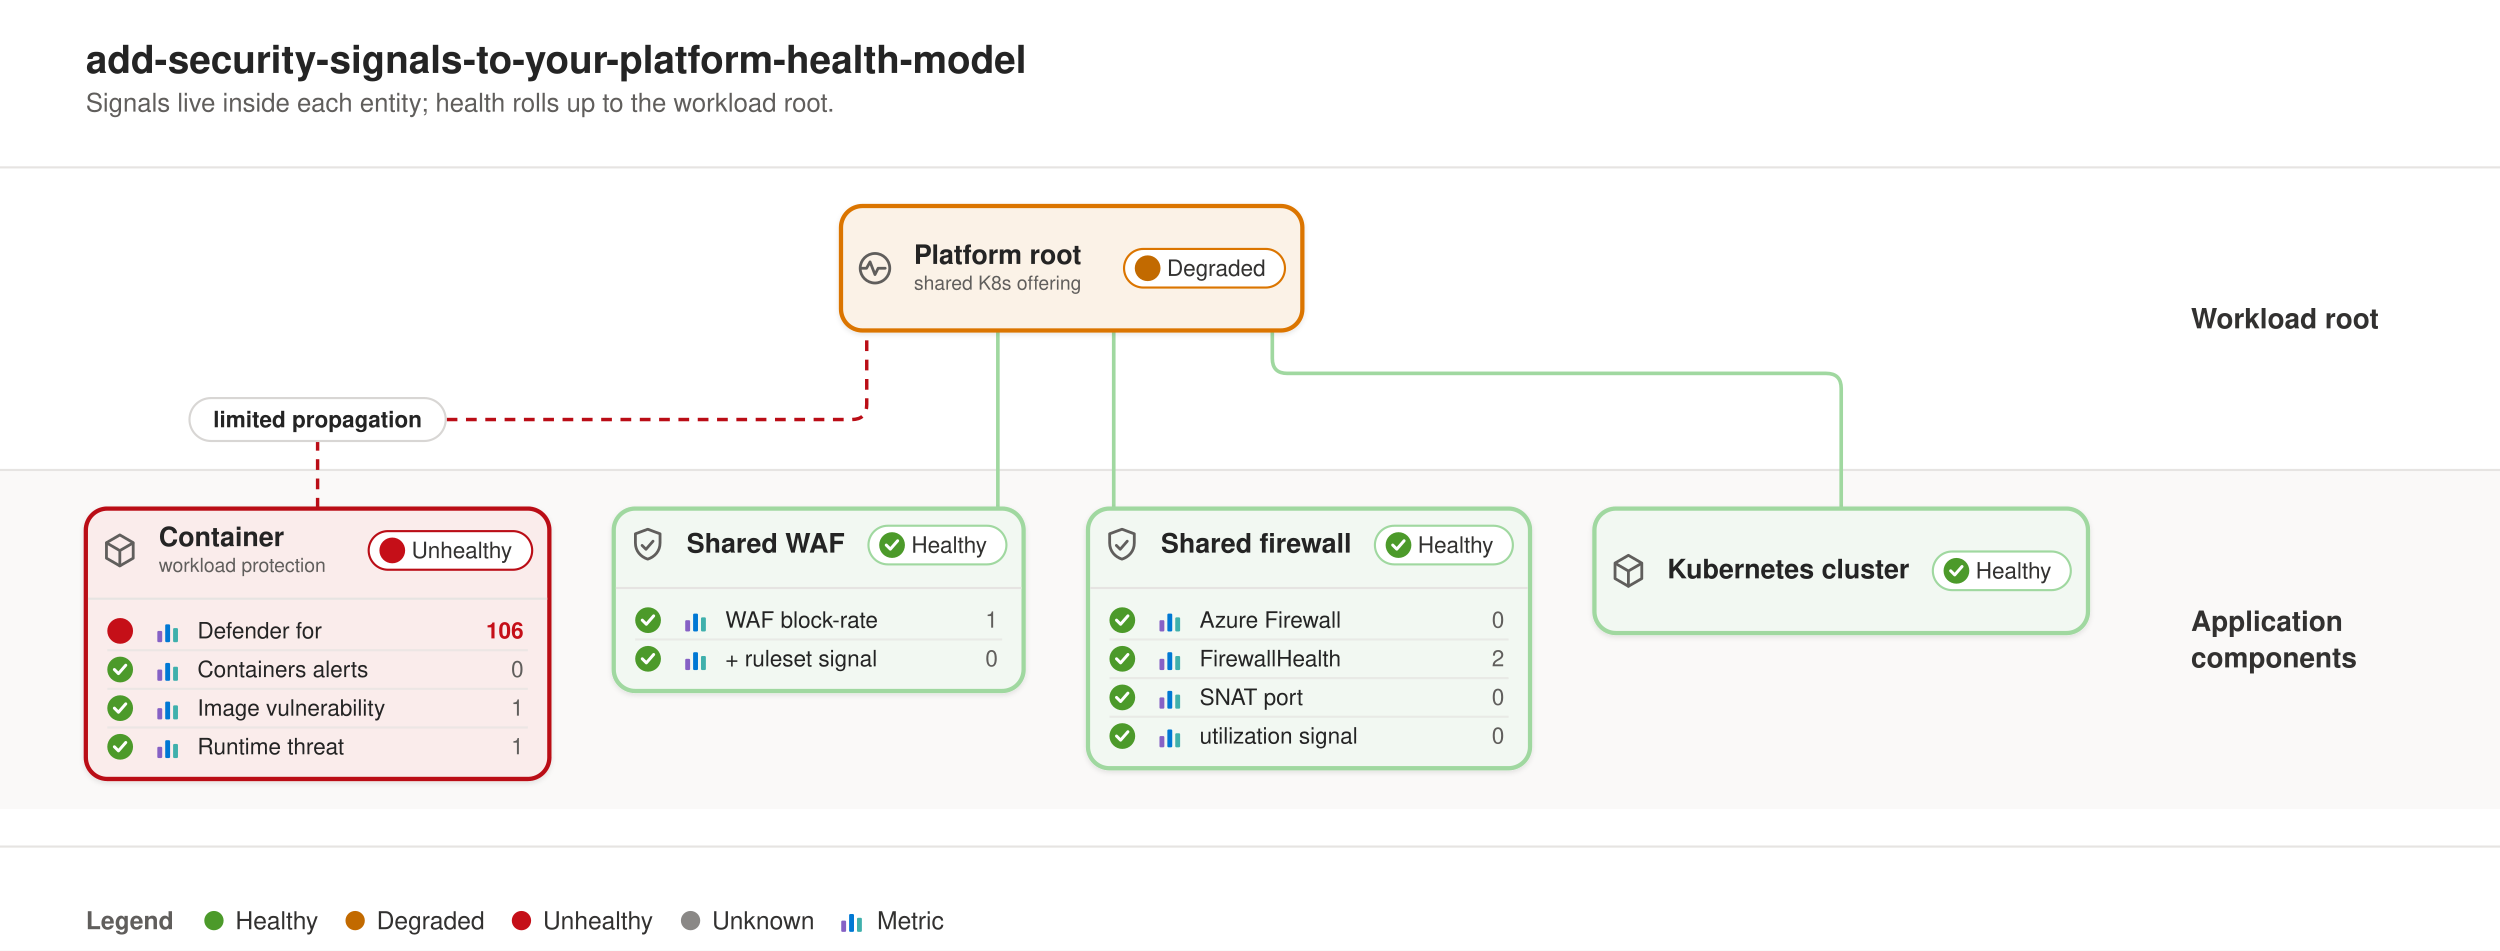
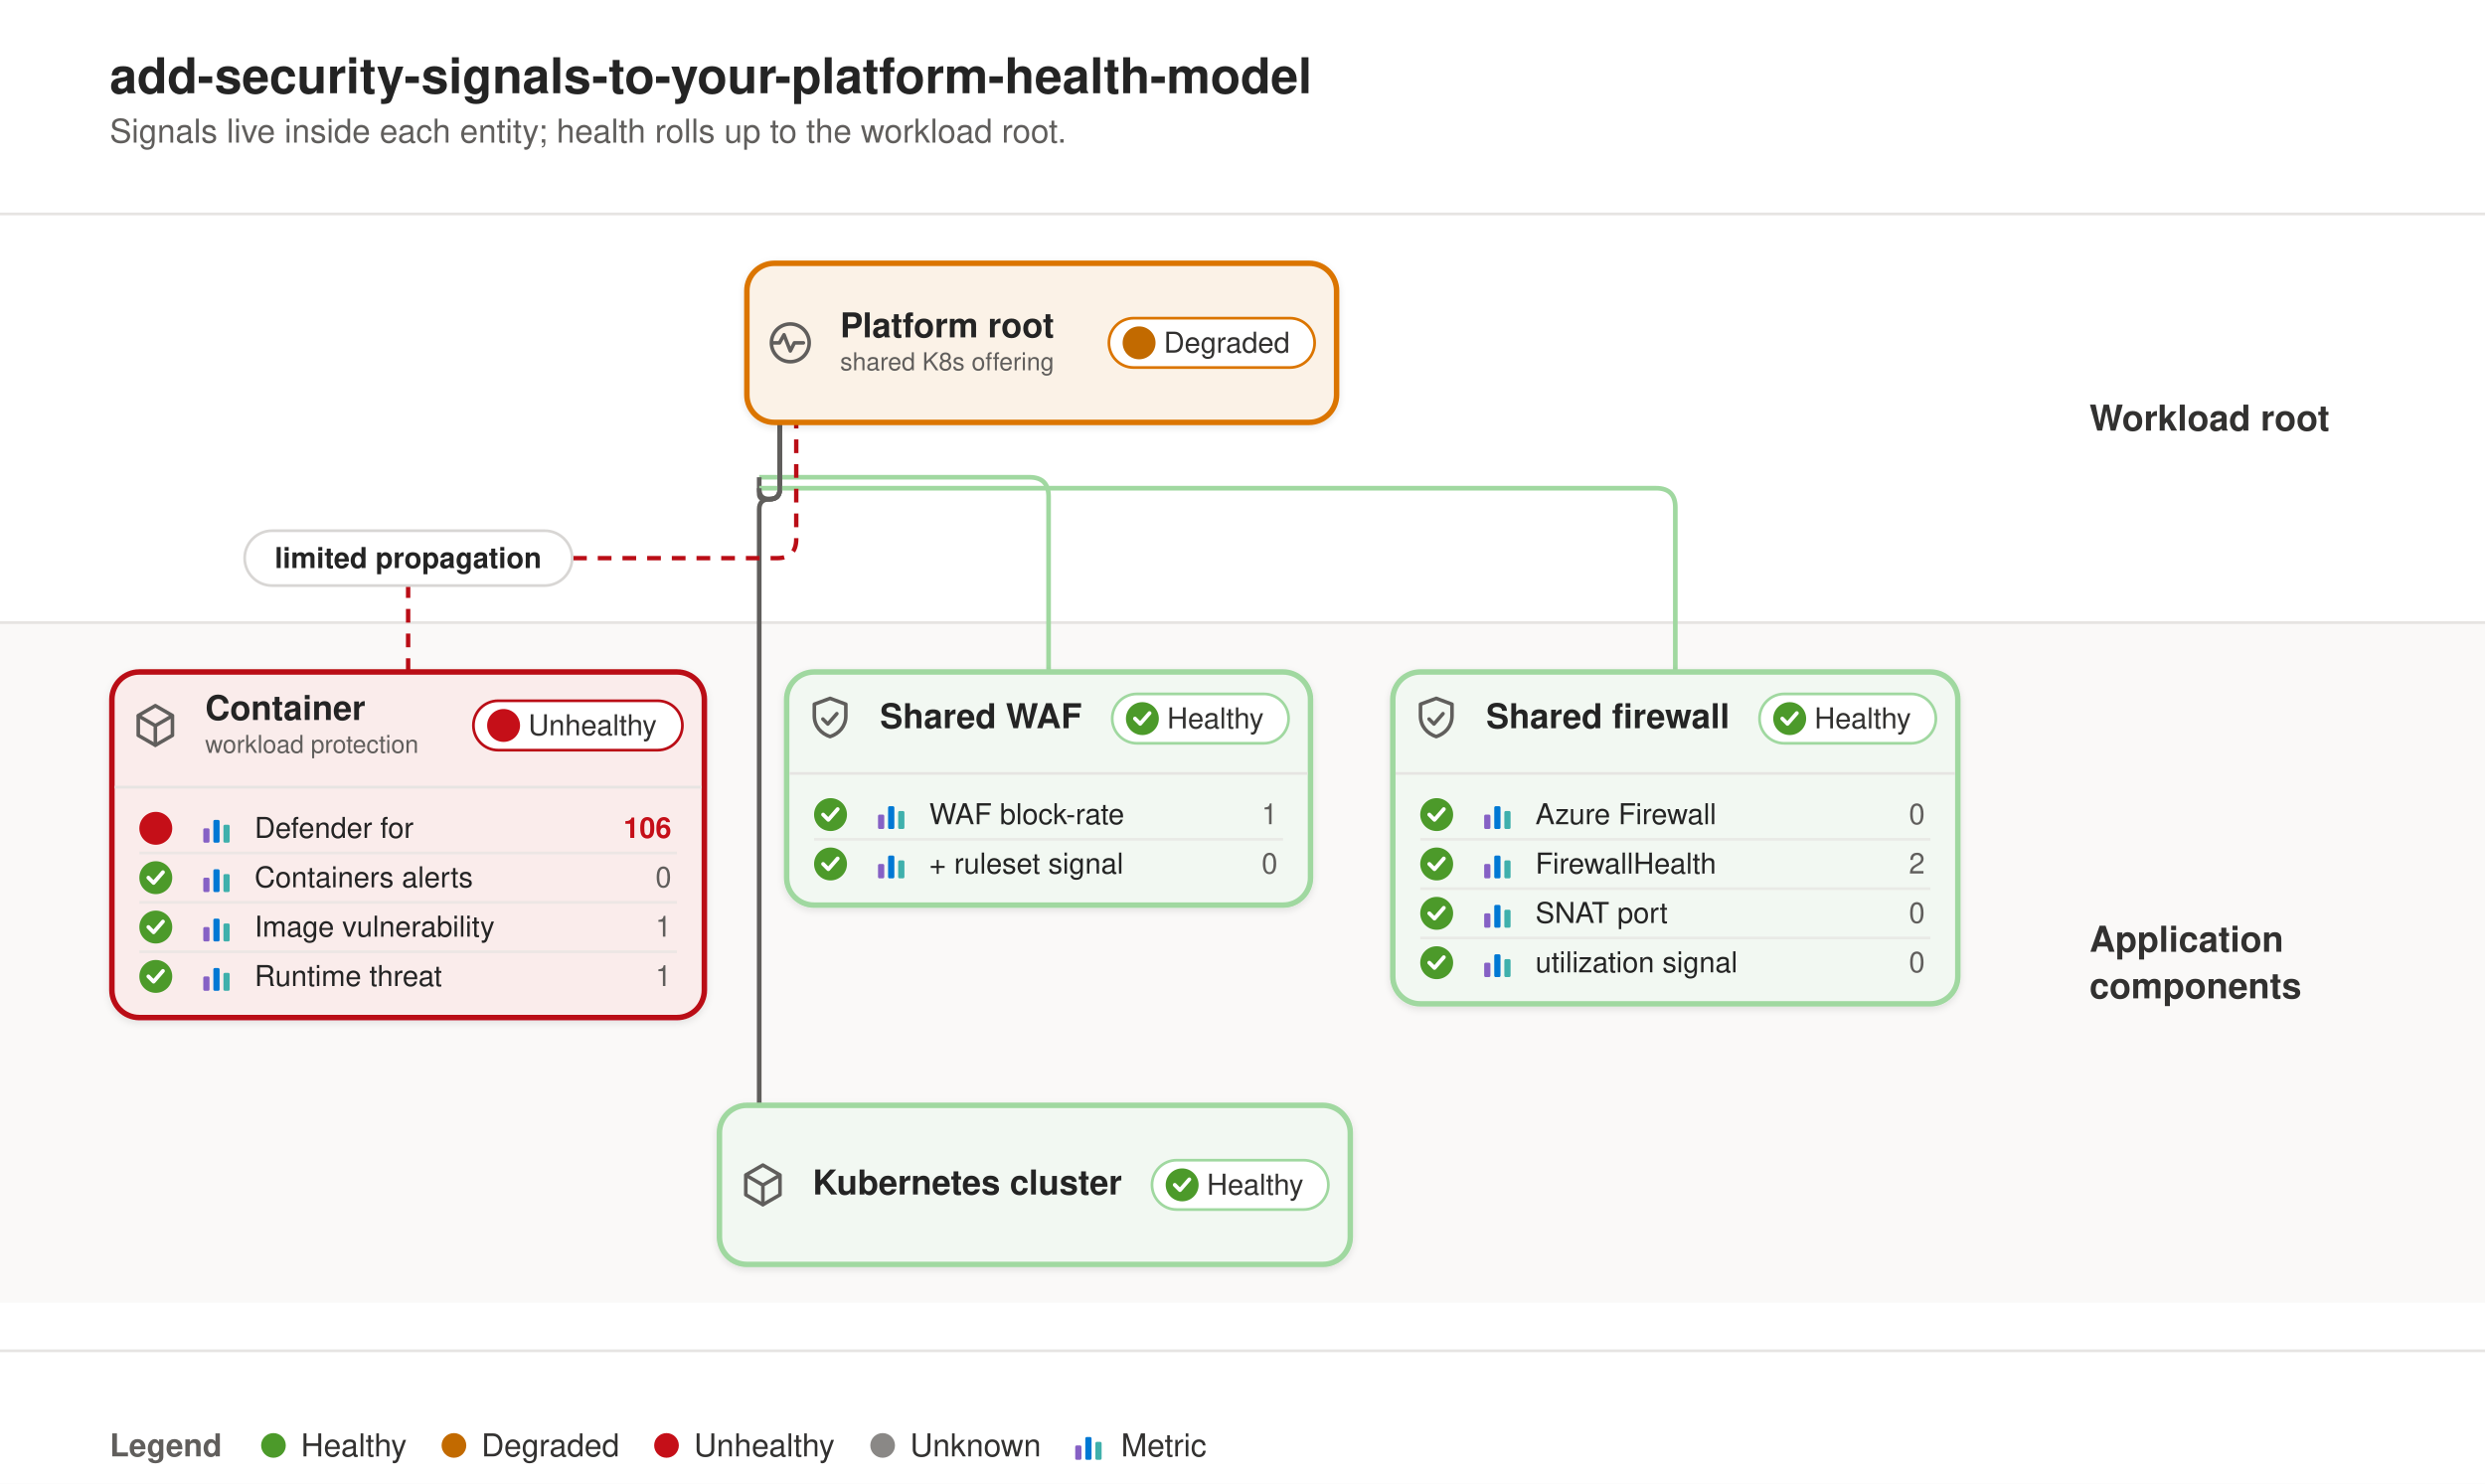
- <svg xmlns="http://www.w3.org/2000/svg" width="1165" height="443" viewBox="0 0 1165 443" font-family="Segoe UI, -apple-system, BlinkMacSystemFont, Helvetica, Arial, sans-serif">
+ <svg xmlns="http://www.w3.org/2000/svg" width="906" height="541" viewBox="0 0 906 541" font-family="Segoe UI, -apple-system, BlinkMacSystemFont, Helvetica, Arial, sans-serif">
  <defs>
    <filter id="cs" x="-20%" y="-20%" width="140%" height="140%">
      <feDropShadow dx="0" dy="1" stdDeviation="1.3" flood-color="#000" flood-opacity="0.1" />
    </filter>
  </defs>
-   <rect width="1165" height="443" fill="#ffffff" />
-   <rect x="0" y="78.0" width="1165" height="141.0" fill="#ffffff" />
-   <line x1="0" y1="78.0" x2="1165" y2="78.0" stroke="#e6e4e2" />
-   <text x="1021.0" y="153.0" font-size="13" font-weight="700" fill="#323130">Workload root</text>
-   <rect x="0" y="219.0" width="1165" height="158.0" fill="#faf9f8" />
-   <line x1="0" y1="219.0" x2="1165" y2="219.0" stroke="#e6e4e2" />
-   <text x="1021.0" y="294.0" font-size="13" font-weight="700" fill="#323130">Application</text>
-   <text x="1021.0" y="311.0" font-size="13" font-weight="700" fill="#323130">components</text>
-   <line x1="0" y1="394.5" x2="1165" y2="394.5" stroke="#e6e4e2" />
+   <rect width="906" height="541" fill="#ffffff" />
+   <rect x="0" y="78.0" width="906" height="149.0" fill="#ffffff" />
+   <line x1="0" y1="78.0" x2="906" y2="78.0" stroke="#e6e4e2" />
+   <text x="761.8" y="157.0" font-size="13" font-weight="700" fill="#323130">Workload root</text>
+   <rect x="0" y="227.0" width="906" height="248.0" fill="#faf9f8" />
+   <line x1="0" y1="227.0" x2="906" y2="227.0" stroke="#e6e4e2" />
+   <text x="761.8" y="347.0" font-size="13" font-weight="700" fill="#323130">Application</text>
+   <text x="761.8" y="364.0" font-size="13" font-weight="700" fill="#323130">components</text>
+   <line x1="0" y1="492.5" x2="906" y2="492.5" stroke="#e6e4e2" />
  <text x="40" y="34" font-size="18" font-weight="700" fill="#242424">add-security-signals-to-your-platform-health-model</text>
  <text x="40" y="52" font-size="12" fill="#605e5c">Signals live inside each entity; health rolls up to the workload root.</text>
-   <text x="40.0" y="433.0" font-size="11.5" font-weight="600" fill="#605e5c">Legend</text>
-   <circle cx="99.7" cy="429.0" r="4.5" fill="#4c9a2a" />
-   <text x="109.7" y="433.0" font-size="11.5" fill="#323130">Healthy</text>
-   <circle cx="165.5" cy="429.0" r="4.5" fill="#c26a00" />
-   <text x="175.5" y="433.0" font-size="11.5" fill="#323130">Degraded</text>
-   <circle cx="243.0" cy="429.0" r="4.5" fill="#c50f18" />
-   <text x="253.0" y="433.0" font-size="11.5" fill="#323130">Unhealthy</text>
-   <circle cx="321.8" cy="429.0" r="4.5" fill="#8a8886" />
-   <text x="331.8" y="433.0" font-size="11.5" fill="#323130">Unknown</text>
-   <g transform="translate(390.7,422.0) scale(0.875)">
+   <text x="40.0" y="531.0" font-size="11.5" font-weight="600" fill="#605e5c">Legend</text>
+   <circle cx="99.7" cy="527.0" r="4.5" fill="#4c9a2a" />
+   <text x="109.7" y="531.0" font-size="11.5" fill="#323130">Healthy</text>
+   <circle cx="165.5" cy="527.0" r="4.5" fill="#c26a00" />
+   <text x="175.5" y="531.0" font-size="11.5" fill="#323130">Degraded</text>
+   <circle cx="243.0" cy="527.0" r="4.5" fill="#c50f18" />
+   <text x="253.0" y="531.0" font-size="11.5" fill="#323130">Unhealthy</text>
+   <circle cx="321.8" cy="527.0" r="4.5" fill="#8a8886" />
+   <text x="331.8" y="531.0" font-size="11.5" fill="#323130">Unknown</text>
+   <g transform="translate(390.7,520.0) scale(0.875)">
    <rect x="1.5" y="8" width="2.6" height="6" rx="0.6" fill="#8661c5" />
    <rect x="5.7" y="4.5" width="2.6" height="9.5" rx="0.6" fill="#0078D4" />
    <rect x="9.9" y="6.5" width="2.6" height="7.5" rx="0.6" fill="#3fb0ac" />
  </g>
-   <text x="408.7" y="433.0" font-size="11.5" fill="#323130">Metric</text>
+   <text x="408.7" y="531.0" font-size="11.5" fill="#323130">Metric</text>
  <g transform="translate(40.0,0)">
    <g fill="none" stroke-linecap="butt" stroke-linejoin="round">
-       <path d="M425.0 237.0 L425.0 154.0" stroke="#a0d8a0" stroke-width="1.7" />
-       <path d="M479.0 237.0 L479.0 154.0" stroke="#a0d8a0" stroke-width="1.7" />
-       <path d="M818.0 237.0 L818.0 181.0 Q818.0 174.0 811.0 174.0 L559.9 174.0 Q552.9 174.0 552.9 167.0 L552.9 154.0" stroke="#a0d8a0" stroke-width="1.7" />
-       <path d="M108.0 237.0 L108.0 202.5 Q108.0 195.5 115.0 195.5 L356.9 195.5 Q363.9 195.5 363.9 188.5 L363.9 154.0" stroke="#ba0d16" stroke-width="1.6" stroke-dasharray="5 4" />
+       <path d="M236.8 403.0 L236.8 185.7 Q236.8 182.0 240.6 182.0 L240.6 182.0 Q244.3 182.0 244.3 178.3 L244.3 154.0" stroke="#605e5c" stroke-width="1.7" />
+       <path d="M342.3 245.0 L342.3 181.0 Q342.3 174.0 335.3 174.0 L236.8 174.0" stroke="#a0d8a0" stroke-width="1.7" />
+       <path d="M236.8 174.0 L236.8 178.3 Q236.8 182.0 240.6 182.0 L240.6 182.0 Q244.3 182.0 244.3 178.3 L244.3 154.0" stroke="#605e5c" stroke-width="1.7" />
+       <path d="M570.8 245.0 L570.8 185.0 Q570.8 178.0 563.8 178.0 L236.8 178.0" stroke="#a0d8a0" stroke-width="1.7" />
+       <path d="M236.8 178.0 L236.8 180.0 Q236.8 182.0 238.8 182.0 L240.6 182.0 Q244.3 182.0 244.3 178.3 L244.3 154.0" stroke="#605e5c" stroke-width="1.7" />
+       <path d="M108.8 245.0 L108.8 210.5 Q108.8 203.5 115.8 203.5 L243.3 203.5 Q250.3 203.5 250.3 196.5 L250.3 154.0" stroke="#ba0d16" stroke-width="1.6" stroke-dasharray="5 4" />
    </g>
    <g stroke="none">
-       <rect x="48.3" y="185.5" width="119.4" height="20" rx="10" fill="#ffffff" stroke="#d8d6d4" stroke-width="1" />
-       <text x="108.0" y="199.1" font-size="10.5" font-weight="600" fill="#242424" text-anchor="middle">limited propagation</text>
-     </g>
-     <g filter="url(#cs)">
-       <rect x="0.0" y="237.0" width="216" height="126" rx="10" fill="#faeceb" stroke="#ba0d16" stroke-width="2" />
-     </g>
-     <g transform="translate(6.0,246.66) scale(0.82)">
+       <rect x="49.2" y="193.5" width="119.4" height="20" rx="10" fill="#ffffff" stroke="#d8d6d4" stroke-width="1" />
+       <text x="108.8" y="207.1" font-size="10.5" font-weight="600" fill="#242424" text-anchor="middle">limited propagation</text>
+     </g>
+     <g filter="url(#cs)">
+       <rect x="0.8" y="245.0" width="216" height="126" rx="10" fill="#faeceb" stroke="#ba0d16" stroke-width="2" />
+     </g>
+     <g transform="translate(6.8,254.66) scale(0.82)">
      <path d="M12 3.2l7.6 4.4v8.8L12 20.8l-7.6-4.4V7.6z" fill="none" stroke="#605e5c" stroke-width="1.6" stroke-linecap="round" stroke-linejoin="round" />
      <path d="M4.6 7.8l7.4 4.3 7.4-4.3M12 12.1v8.6" fill="none" stroke="#605e5c" stroke-width="1.6" stroke-linecap="round" stroke-linejoin="round" />
    </g>
-     <text x="34.0" y="254.5" font-size="12.5" font-weight="600" fill="#242424">Container</text>
-     <text x="34.0" y="266.5" font-size="9" fill="#605e5c">workload protection</text>
-     <rect x="131.8" y="247.50" width="76.2" height="18" rx="9" fill="#ffffff" stroke="#ba0d16" stroke-width="1" />
-     <circle cx="142.8" cy="256.5" r="6" fill="#c50f18" />
-     <text x="151.8" y="260.07" font-size="10.5" fill="#323130">Unhealthy</text>
-     <line x1="1.0" y1="279.0" x2="215.0" y2="279.0" stroke="#e6e4e2" />
-     <circle cx="16.0" cy="294.0" r="6" fill="#c50f18" />
-     <g transform="translate(32.0,287.0) scale(0.875)">
-       <rect x="1.5" y="8" width="2.6" height="6" rx="0.6" fill="#8661c5" />
-       <rect x="5.7" y="4.5" width="2.6" height="9.5" rx="0.6" fill="#0078D4" />
-       <rect x="9.9" y="6.5" width="2.6" height="7.5" rx="0.6" fill="#3fb0ac" />
-     </g>
-     <text x="52.0" y="297.5" font-size="10.5" fill="#242424">Defender for</text>
-     <text x="204.0" y="297.5" font-size="10.5" font-weight="600" fill="#c50f18" text-anchor="end">106</text>
-     <line x1="10.0" y1="303.0" x2="206.0" y2="303.0" stroke="#e6e4e2" stroke-opacity="0.7" />
-     <circle cx="16.0" cy="312.0" r="6" fill="#4c9a2a" />
-     <path d="M13.3 312.0 l1.9 1.9 l3.4 -3.9" fill="none" stroke="#ffffff" stroke-width="1.4" stroke-linecap="round" stroke-linejoin="round" />
-     <g transform="translate(32.0,305.0) scale(0.875)">
-       <rect x="1.5" y="8" width="2.6" height="6" rx="0.6" fill="#8661c5" />
-       <rect x="5.7" y="4.5" width="2.6" height="9.5" rx="0.6" fill="#0078D4" />
-       <rect x="9.9" y="6.5" width="2.6" height="7.5" rx="0.6" fill="#3fb0ac" />
-     </g>
-     <text x="52.0" y="315.5" font-size="10.5" fill="#242424">Containers alerts</text>
-     <text x="204.0" y="315.5" font-size="10.5" font-weight="400" fill="#605e5c" text-anchor="end">0</text>
-     <line x1="10.0" y1="321.0" x2="206.0" y2="321.0" stroke="#e6e4e2" stroke-opacity="0.7" />
-     <circle cx="16.0" cy="330.0" r="6" fill="#4c9a2a" />
-     <path d="M13.3 330.0 l1.9 1.9 l3.4 -3.9" fill="none" stroke="#ffffff" stroke-width="1.4" stroke-linecap="round" stroke-linejoin="round" />
-     <g transform="translate(32.0,323.0) scale(0.875)">
-       <rect x="1.5" y="8" width="2.6" height="6" rx="0.6" fill="#8661c5" />
-       <rect x="5.7" y="4.5" width="2.6" height="9.5" rx="0.6" fill="#0078D4" />
-       <rect x="9.9" y="6.5" width="2.6" height="7.5" rx="0.6" fill="#3fb0ac" />
-     </g>
-     <text x="52.0" y="333.5" font-size="10.5" fill="#242424">Image vulnerability</text>
-     <text x="204.0" y="333.5" font-size="10.5" font-weight="400" fill="#605e5c" text-anchor="end">1</text>
-     <line x1="10.0" y1="339.0" x2="206.0" y2="339.0" stroke="#e6e4e2" stroke-opacity="0.7" />
-     <circle cx="16.0" cy="348.0" r="6" fill="#4c9a2a" />
-     <path d="M13.3 348.0 l1.9 1.9 l3.4 -3.9" fill="none" stroke="#ffffff" stroke-width="1.4" stroke-linecap="round" stroke-linejoin="round" />
-     <g transform="translate(32.0,341.0) scale(0.875)">
-       <rect x="1.5" y="8" width="2.6" height="6" rx="0.6" fill="#8661c5" />
-       <rect x="5.7" y="4.5" width="2.6" height="9.5" rx="0.6" fill="#0078D4" />
-       <rect x="9.9" y="6.5" width="2.6" height="7.5" rx="0.6" fill="#3fb0ac" />
-     </g>
-     <text x="52.0" y="351.5" font-size="10.5" fill="#242424">Runtime threat</text>
-     <text x="204.0" y="351.5" font-size="10.5" font-weight="400" fill="#605e5c" text-anchor="end">1</text>
-     <g filter="url(#cs)">
-       <rect x="246.0" y="237.0" width="191" height="85" rx="10" fill="#f2f8f2" stroke="#a0d8a0" stroke-width="2" />
-     </g>
-     <g transform="translate(252.0,244.16) scale(0.82)">
+     <text x="34.8" y="262.5" font-size="12.5" font-weight="600" fill="#242424">Container</text>
+     <text x="34.8" y="274.5" font-size="9" fill="#605e5c">workload protection</text>
+     <rect x="132.6" y="255.50" width="76.2" height="18" rx="9" fill="#ffffff" stroke="#ba0d16" stroke-width="1" />
+     <circle cx="143.6" cy="264.5" r="6" fill="#c50f18" />
+     <text x="152.6" y="268.07" font-size="10.5" fill="#323130">Unhealthy</text>
+     <line x1="1.8" y1="287.0" x2="215.8" y2="287.0" stroke="#e6e4e2" />
+     <circle cx="16.8" cy="302.0" r="6" fill="#c50f18" />
+     <g transform="translate(32.8,295.0) scale(0.875)">
+       <rect x="1.5" y="8" width="2.6" height="6" rx="0.6" fill="#8661c5" />
+       <rect x="5.7" y="4.5" width="2.6" height="9.5" rx="0.6" fill="#0078D4" />
+       <rect x="9.9" y="6.5" width="2.6" height="7.5" rx="0.6" fill="#3fb0ac" />
+     </g>
+     <text x="52.8" y="305.5" font-size="10.5" fill="#242424">Defender for</text>
+     <text x="204.8" y="305.5" font-size="10.5" font-weight="600" fill="#c50f18" text-anchor="end">106</text>
+     <line x1="10.8" y1="311.0" x2="206.8" y2="311.0" stroke="#e6e4e2" stroke-opacity="0.7" />
+     <circle cx="16.8" cy="320.0" r="6" fill="#4c9a2a" />
+     <path d="M14.1 320.0 l1.9 1.9 l3.4 -3.9" fill="none" stroke="#ffffff" stroke-width="1.4" stroke-linecap="round" stroke-linejoin="round" />
+     <g transform="translate(32.8,313.0) scale(0.875)">
+       <rect x="1.5" y="8" width="2.6" height="6" rx="0.6" fill="#8661c5" />
+       <rect x="5.7" y="4.5" width="2.6" height="9.5" rx="0.6" fill="#0078D4" />
+       <rect x="9.9" y="6.5" width="2.6" height="7.5" rx="0.6" fill="#3fb0ac" />
+     </g>
+     <text x="52.8" y="323.5" font-size="10.5" fill="#242424">Containers alerts</text>
+     <text x="204.8" y="323.5" font-size="10.5" font-weight="400" fill="#605e5c" text-anchor="end">0</text>
+     <line x1="10.8" y1="329.0" x2="206.8" y2="329.0" stroke="#e6e4e2" stroke-opacity="0.7" />
+     <circle cx="16.8" cy="338.0" r="6" fill="#4c9a2a" />
+     <path d="M14.1 338.0 l1.9 1.9 l3.4 -3.9" fill="none" stroke="#ffffff" stroke-width="1.4" stroke-linecap="round" stroke-linejoin="round" />
+     <g transform="translate(32.8,331.0) scale(0.875)">
+       <rect x="1.5" y="8" width="2.6" height="6" rx="0.6" fill="#8661c5" />
+       <rect x="5.7" y="4.5" width="2.6" height="9.5" rx="0.6" fill="#0078D4" />
+       <rect x="9.9" y="6.5" width="2.6" height="7.5" rx="0.6" fill="#3fb0ac" />
+     </g>
+     <text x="52.8" y="341.5" font-size="10.5" fill="#242424">Image vulnerability</text>
+     <text x="204.8" y="341.5" font-size="10.5" font-weight="400" fill="#605e5c" text-anchor="end">1</text>
+     <line x1="10.8" y1="347.0" x2="206.8" y2="347.0" stroke="#e6e4e2" stroke-opacity="0.7" />
+     <circle cx="16.8" cy="356.0" r="6" fill="#4c9a2a" />
+     <path d="M14.1 356.0 l1.9 1.9 l3.4 -3.9" fill="none" stroke="#ffffff" stroke-width="1.4" stroke-linecap="round" stroke-linejoin="round" />
+     <g transform="translate(32.8,349.0) scale(0.875)">
+       <rect x="1.5" y="8" width="2.6" height="6" rx="0.6" fill="#8661c5" />
+       <rect x="5.7" y="4.5" width="2.6" height="9.5" rx="0.6" fill="#0078D4" />
+       <rect x="9.9" y="6.5" width="2.6" height="7.5" rx="0.6" fill="#3fb0ac" />
+     </g>
+     <text x="52.8" y="359.5" font-size="10.5" fill="#242424">Runtime threat</text>
+     <text x="204.8" y="359.5" font-size="10.5" font-weight="400" fill="#605e5c" text-anchor="end">1</text>
+     <g filter="url(#cs)">
+       <rect x="246.8" y="245.0" width="191" height="85" rx="10" fill="#f2f8f2" stroke="#a0d8a0" stroke-width="2" />
+     </g>
+     <g transform="translate(252.8,252.16) scale(0.82)">
      <path d="M12 3l7 2.6v5.2c0 4.6-3 7.9-7 9.2-4-1.3-7-4.6-7-9.2V5.6z" fill="none" stroke="#605e5c" stroke-width="1.6" stroke-linecap="round" stroke-linejoin="round" />
      <path d="M8.8 12.2l2.2 2.2 4-4.6" fill="none" stroke="#605e5c" stroke-width="1.6" stroke-linecap="round" stroke-linejoin="round" />
    </g>
-     <text x="280.0" y="257.5" font-size="12.5" font-weight="600" fill="#242424">Shared WAF</text>
-     <rect x="364.7" y="245.00" width="64.3" height="18" rx="9" fill="#ffffff" stroke="#a0d8a0" stroke-width="1" />
-     <circle cx="375.7" cy="254.0" r="6" fill="#4c9a2a" />
-     <path d="M373.0 254.0 l1.9 1.9 l3.4 -3.9" fill="none" stroke="#ffffff" stroke-width="1.4" stroke-linecap="round" stroke-linejoin="round" />
-     <text x="384.7" y="257.57" font-size="10.5" fill="#323130">Healthy</text>
-     <line x1="247.0" y1="274.0" x2="436.0" y2="274.0" stroke="#e6e4e2" />
-     <circle cx="262.0" cy="289.0" r="6" fill="#4c9a2a" />
-     <path d="M259.3 289.0 l1.9 1.9 l3.4 -3.9" fill="none" stroke="#ffffff" stroke-width="1.4" stroke-linecap="round" stroke-linejoin="round" />
-     <g transform="translate(278.0,282.0) scale(0.875)">
-       <rect x="1.5" y="8" width="2.6" height="6" rx="0.6" fill="#8661c5" />
-       <rect x="5.7" y="4.5" width="2.6" height="9.5" rx="0.6" fill="#0078D4" />
-       <rect x="9.9" y="6.5" width="2.6" height="7.5" rx="0.6" fill="#3fb0ac" />
-     </g>
-     <text x="298.0" y="292.5" font-size="10.5" fill="#242424">WAF block-rate</text>
-     <text x="425.0" y="292.5" font-size="10.5" font-weight="400" fill="#605e5c" text-anchor="end">1</text>
-     <line x1="256.0" y1="298.0" x2="427.0" y2="298.0" stroke="#e6e4e2" stroke-opacity="0.7" />
-     <circle cx="262.0" cy="307.0" r="6" fill="#4c9a2a" />
-     <path d="M259.3 307.0 l1.9 1.9 l3.4 -3.9" fill="none" stroke="#ffffff" stroke-width="1.4" stroke-linecap="round" stroke-linejoin="round" />
-     <g transform="translate(278.0,300.0) scale(0.875)">
-       <rect x="1.5" y="8" width="2.6" height="6" rx="0.6" fill="#8661c5" />
-       <rect x="5.7" y="4.5" width="2.6" height="9.5" rx="0.6" fill="#0078D4" />
-       <rect x="9.9" y="6.5" width="2.6" height="7.5" rx="0.6" fill="#3fb0ac" />
-     </g>
-     <text x="298.0" y="310.5" font-size="10.5" fill="#242424">+ ruleset signal</text>
-     <text x="425.0" y="310.5" font-size="10.5" font-weight="400" fill="#605e5c" text-anchor="end">0</text>
-     <g filter="url(#cs)">
-       <rect x="467.0" y="237.0" width="206" height="121" rx="10" fill="#f2f8f2" stroke="#a0d8a0" stroke-width="2" />
-     </g>
-     <g transform="translate(473.0,244.16) scale(0.82)">
+     <text x="280.8" y="265.5" font-size="12.5" font-weight="600" fill="#242424">Shared WAF</text>
+     <rect x="365.5" y="253.00" width="64.3" height="18" rx="9" fill="#ffffff" stroke="#a0d8a0" stroke-width="1" />
+     <circle cx="376.5" cy="262.0" r="6" fill="#4c9a2a" />
+     <path d="M373.8 262.0 l1.9 1.9 l3.4 -3.9" fill="none" stroke="#ffffff" stroke-width="1.4" stroke-linecap="round" stroke-linejoin="round" />
+     <text x="385.5" y="265.57" font-size="10.5" fill="#323130">Healthy</text>
+     <line x1="247.8" y1="282.0" x2="436.8" y2="282.0" stroke="#e6e4e2" />
+     <circle cx="262.8" cy="297.0" r="6" fill="#4c9a2a" />
+     <path d="M260.1 297.0 l1.9 1.9 l3.4 -3.9" fill="none" stroke="#ffffff" stroke-width="1.4" stroke-linecap="round" stroke-linejoin="round" />
+     <g transform="translate(278.8,290.0) scale(0.875)">
+       <rect x="1.5" y="8" width="2.6" height="6" rx="0.6" fill="#8661c5" />
+       <rect x="5.7" y="4.5" width="2.6" height="9.5" rx="0.6" fill="#0078D4" />
+       <rect x="9.9" y="6.5" width="2.6" height="7.5" rx="0.6" fill="#3fb0ac" />
+     </g>
+     <text x="298.8" y="300.5" font-size="10.5" fill="#242424">WAF block-rate</text>
+     <text x="425.8" y="300.5" font-size="10.5" font-weight="400" fill="#605e5c" text-anchor="end">1</text>
+     <line x1="256.8" y1="306.0" x2="427.8" y2="306.0" stroke="#e6e4e2" stroke-opacity="0.7" />
+     <circle cx="262.8" cy="315.0" r="6" fill="#4c9a2a" />
+     <path d="M260.1 315.0 l1.9 1.9 l3.4 -3.9" fill="none" stroke="#ffffff" stroke-width="1.4" stroke-linecap="round" stroke-linejoin="round" />
+     <g transform="translate(278.8,308.0) scale(0.875)">
+       <rect x="1.5" y="8" width="2.6" height="6" rx="0.6" fill="#8661c5" />
+       <rect x="5.7" y="4.5" width="2.6" height="9.5" rx="0.6" fill="#0078D4" />
+       <rect x="9.9" y="6.5" width="2.6" height="7.5" rx="0.6" fill="#3fb0ac" />
+     </g>
+     <text x="298.8" y="318.5" font-size="10.5" fill="#242424">+ ruleset signal</text>
+     <text x="425.8" y="318.5" font-size="10.5" font-weight="400" fill="#605e5c" text-anchor="end">0</text>
+     <g filter="url(#cs)">
+       <rect x="467.8" y="245.0" width="206" height="121" rx="10" fill="#f2f8f2" stroke="#a0d8a0" stroke-width="2" />
+     </g>
+     <g transform="translate(473.8,252.16) scale(0.82)">
      <path d="M12 3l7 2.6v5.2c0 4.6-3 7.9-7 9.2-4-1.3-7-4.6-7-9.2V5.6z" fill="none" stroke="#605e5c" stroke-width="1.6" stroke-linecap="round" stroke-linejoin="round" />
      <path d="M8.8 12.2l2.2 2.2 4-4.6" fill="none" stroke="#605e5c" stroke-width="1.6" stroke-linecap="round" stroke-linejoin="round" />
    </g>
-     <text x="501.0" y="257.5" font-size="12.5" font-weight="600" fill="#242424">Shared firewall</text>
-     <rect x="600.7" y="245.00" width="64.3" height="18" rx="9" fill="#ffffff" stroke="#a0d8a0" stroke-width="1" />
-     <circle cx="611.7" cy="254.0" r="6" fill="#4c9a2a" />
-     <path d="M609.0 254.0 l1.9 1.9 l3.4 -3.9" fill="none" stroke="#ffffff" stroke-width="1.4" stroke-linecap="round" stroke-linejoin="round" />
-     <text x="620.7" y="257.57" font-size="10.5" fill="#323130">Healthy</text>
-     <line x1="468.0" y1="274.0" x2="672.0" y2="274.0" stroke="#e6e4e2" />
-     <circle cx="483.0" cy="289.0" r="6" fill="#4c9a2a" />
-     <path d="M480.3 289.0 l1.9 1.9 l3.4 -3.9" fill="none" stroke="#ffffff" stroke-width="1.4" stroke-linecap="round" stroke-linejoin="round" />
-     <g transform="translate(499.0,282.0) scale(0.875)">
-       <rect x="1.5" y="8" width="2.6" height="6" rx="0.6" fill="#8661c5" />
-       <rect x="5.7" y="4.5" width="2.6" height="9.5" rx="0.6" fill="#0078D4" />
-       <rect x="9.9" y="6.5" width="2.6" height="7.5" rx="0.6" fill="#3fb0ac" />
-     </g>
-     <text x="519.0" y="292.5" font-size="10.5" fill="#242424">Azure Firewall</text>
-     <text x="661.0" y="292.5" font-size="10.5" font-weight="400" fill="#605e5c" text-anchor="end">0</text>
-     <line x1="477.0" y1="298.0" x2="663.0" y2="298.0" stroke="#e6e4e2" stroke-opacity="0.7" />
-     <circle cx="483.0" cy="307.0" r="6" fill="#4c9a2a" />
-     <path d="M480.3 307.0 l1.9 1.9 l3.4 -3.9" fill="none" stroke="#ffffff" stroke-width="1.4" stroke-linecap="round" stroke-linejoin="round" />
-     <g transform="translate(499.0,300.0) scale(0.875)">
-       <rect x="1.5" y="8" width="2.6" height="6" rx="0.6" fill="#8661c5" />
-       <rect x="5.7" y="4.5" width="2.6" height="9.5" rx="0.6" fill="#0078D4" />
-       <rect x="9.9" y="6.5" width="2.6" height="7.5" rx="0.6" fill="#3fb0ac" />
-     </g>
-     <text x="519.0" y="310.5" font-size="10.5" fill="#242424">FirewallHealth</text>
-     <text x="661.0" y="310.5" font-size="10.5" font-weight="400" fill="#605e5c" text-anchor="end">2</text>
-     <line x1="477.0" y1="316.0" x2="663.0" y2="316.0" stroke="#e6e4e2" stroke-opacity="0.7" />
-     <circle cx="483.0" cy="325.0" r="6" fill="#4c9a2a" />
-     <path d="M480.3 325.0 l1.9 1.9 l3.4 -3.9" fill="none" stroke="#ffffff" stroke-width="1.4" stroke-linecap="round" stroke-linejoin="round" />
-     <g transform="translate(499.0,318.0) scale(0.875)">
-       <rect x="1.5" y="8" width="2.6" height="6" rx="0.6" fill="#8661c5" />
-       <rect x="5.7" y="4.5" width="2.6" height="9.5" rx="0.6" fill="#0078D4" />
-       <rect x="9.9" y="6.5" width="2.6" height="7.5" rx="0.6" fill="#3fb0ac" />
-     </g>
-     <text x="519.0" y="328.5" font-size="10.5" fill="#242424">SNAT port</text>
-     <text x="661.0" y="328.5" font-size="10.5" font-weight="400" fill="#605e5c" text-anchor="end">0</text>
-     <line x1="477.0" y1="334.0" x2="663.0" y2="334.0" stroke="#e6e4e2" stroke-opacity="0.7" />
-     <circle cx="483.0" cy="343.0" r="6" fill="#4c9a2a" />
-     <path d="M480.3 343.0 l1.9 1.9 l3.4 -3.9" fill="none" stroke="#ffffff" stroke-width="1.4" stroke-linecap="round" stroke-linejoin="round" />
-     <g transform="translate(499.0,336.0) scale(0.875)">
-       <rect x="1.5" y="8" width="2.6" height="6" rx="0.6" fill="#8661c5" />
-       <rect x="5.7" y="4.5" width="2.6" height="9.5" rx="0.6" fill="#0078D4" />
-       <rect x="9.9" y="6.5" width="2.6" height="7.5" rx="0.6" fill="#3fb0ac" />
-     </g>
-     <text x="519.0" y="346.5" font-size="10.5" fill="#242424">utilization signal</text>
-     <text x="661.0" y="346.5" font-size="10.5" font-weight="400" fill="#605e5c" text-anchor="end">0</text>
-     <g filter="url(#cs)">
-       <rect x="703.0" y="237.0" width="230" height="58" rx="10" fill="#f2f8f2" stroke="#a0d8a0" stroke-width="2" />
-     </g>
-     <g transform="translate(709.0,256.16) scale(0.82)">
+     <text x="501.8" y="265.5" font-size="12.5" font-weight="600" fill="#242424">Shared firewall</text>
+     <rect x="601.5" y="253.00" width="64.3" height="18" rx="9" fill="#ffffff" stroke="#a0d8a0" stroke-width="1" />
+     <circle cx="612.5" cy="262.0" r="6" fill="#4c9a2a" />
+     <path d="M609.8 262.0 l1.9 1.9 l3.4 -3.9" fill="none" stroke="#ffffff" stroke-width="1.4" stroke-linecap="round" stroke-linejoin="round" />
+     <text x="621.5" y="265.57" font-size="10.5" fill="#323130">Healthy</text>
+     <line x1="468.8" y1="282.0" x2="672.8" y2="282.0" stroke="#e6e4e2" />
+     <circle cx="483.8" cy="297.0" r="6" fill="#4c9a2a" />
+     <path d="M481.1 297.0 l1.9 1.9 l3.4 -3.9" fill="none" stroke="#ffffff" stroke-width="1.4" stroke-linecap="round" stroke-linejoin="round" />
+     <g transform="translate(499.8,290.0) scale(0.875)">
+       <rect x="1.5" y="8" width="2.6" height="6" rx="0.6" fill="#8661c5" />
+       <rect x="5.7" y="4.5" width="2.6" height="9.5" rx="0.6" fill="#0078D4" />
+       <rect x="9.9" y="6.5" width="2.6" height="7.5" rx="0.6" fill="#3fb0ac" />
+     </g>
+     <text x="519.8" y="300.5" font-size="10.5" fill="#242424">Azure Firewall</text>
+     <text x="661.8" y="300.5" font-size="10.5" font-weight="400" fill="#605e5c" text-anchor="end">0</text>
+     <line x1="477.8" y1="306.0" x2="663.8" y2="306.0" stroke="#e6e4e2" stroke-opacity="0.7" />
+     <circle cx="483.8" cy="315.0" r="6" fill="#4c9a2a" />
+     <path d="M481.1 315.0 l1.9 1.9 l3.4 -3.9" fill="none" stroke="#ffffff" stroke-width="1.4" stroke-linecap="round" stroke-linejoin="round" />
+     <g transform="translate(499.8,308.0) scale(0.875)">
+       <rect x="1.5" y="8" width="2.6" height="6" rx="0.6" fill="#8661c5" />
+       <rect x="5.7" y="4.5" width="2.6" height="9.5" rx="0.6" fill="#0078D4" />
+       <rect x="9.9" y="6.5" width="2.6" height="7.5" rx="0.6" fill="#3fb0ac" />
+     </g>
+     <text x="519.8" y="318.5" font-size="10.5" fill="#242424">FirewallHealth</text>
+     <text x="661.8" y="318.5" font-size="10.5" font-weight="400" fill="#605e5c" text-anchor="end">2</text>
+     <line x1="477.8" y1="324.0" x2="663.8" y2="324.0" stroke="#e6e4e2" stroke-opacity="0.7" />
+     <circle cx="483.8" cy="333.0" r="6" fill="#4c9a2a" />
+     <path d="M481.1 333.0 l1.9 1.9 l3.4 -3.9" fill="none" stroke="#ffffff" stroke-width="1.4" stroke-linecap="round" stroke-linejoin="round" />
+     <g transform="translate(499.8,326.0) scale(0.875)">
+       <rect x="1.5" y="8" width="2.6" height="6" rx="0.6" fill="#8661c5" />
+       <rect x="5.7" y="4.5" width="2.6" height="9.5" rx="0.6" fill="#0078D4" />
+       <rect x="9.9" y="6.5" width="2.6" height="7.5" rx="0.6" fill="#3fb0ac" />
+     </g>
+     <text x="519.8" y="336.5" font-size="10.5" fill="#242424">SNAT port</text>
+     <text x="661.8" y="336.5" font-size="10.5" font-weight="400" fill="#605e5c" text-anchor="end">0</text>
+     <line x1="477.8" y1="342.0" x2="663.8" y2="342.0" stroke="#e6e4e2" stroke-opacity="0.7" />
+     <circle cx="483.8" cy="351.0" r="6" fill="#4c9a2a" />
+     <path d="M481.1 351.0 l1.9 1.9 l3.4 -3.9" fill="none" stroke="#ffffff" stroke-width="1.4" stroke-linecap="round" stroke-linejoin="round" />
+     <g transform="translate(499.8,344.0) scale(0.875)">
+       <rect x="1.5" y="8" width="2.6" height="6" rx="0.6" fill="#8661c5" />
+       <rect x="5.7" y="4.5" width="2.6" height="9.5" rx="0.6" fill="#0078D4" />
+       <rect x="9.9" y="6.5" width="2.6" height="7.5" rx="0.6" fill="#3fb0ac" />
+     </g>
+     <text x="519.8" y="354.5" font-size="10.5" fill="#242424">utilization signal</text>
+     <text x="661.8" y="354.5" font-size="10.5" font-weight="400" fill="#605e5c" text-anchor="end">0</text>
+     <g filter="url(#cs)">
+       <rect x="222.3" y="403.0" width="230" height="58" rx="10" fill="#f2f8f2" stroke="#a0d8a0" stroke-width="2" />
+     </g>
+     <g transform="translate(228.3,422.16) scale(0.82)">
      <path d="M12 3.2l7.6 4.4v8.8L12 20.8l-7.6-4.4V7.6z" fill="none" stroke="#605e5c" stroke-width="1.6" stroke-linecap="round" stroke-linejoin="round" />
      <path d="M4.6 7.8l7.4 4.3 7.4-4.3M12 12.1v8.6" fill="none" stroke="#605e5c" stroke-width="1.6" stroke-linecap="round" stroke-linejoin="round" />
    </g>
-     <text x="737.0" y="269.5" font-size="12.5" font-weight="600" fill="#242424">Kubernetes cluster</text>
-     <rect x="860.7" y="257.00" width="64.3" height="18" rx="9" fill="#ffffff" stroke="#a0d8a0" stroke-width="1" />
-     <circle cx="871.7" cy="266.0" r="6" fill="#4c9a2a" />
-     <path d="M869.0 266.0 l1.9 1.9 l3.4 -3.9" fill="none" stroke="#ffffff" stroke-width="1.4" stroke-linecap="round" stroke-linejoin="round" />
-     <text x="880.7" y="269.57" font-size="10.5" fill="#323130">Healthy</text>
-     <g filter="url(#cs)">
-       <rect x="351.9" y="96.0" width="215" height="58" rx="10" fill="#fbf2e7" stroke="#db7500" stroke-width="2" />
-     </g>
-     <g transform="translate(357.9,115.16) scale(0.82)">
+     <text x="256.3" y="435.5" font-size="12.5" font-weight="600" fill="#242424">Kubernetes cluster</text>
+     <rect x="380.0" y="423.00" width="64.3" height="18" rx="9" fill="#ffffff" stroke="#a0d8a0" stroke-width="1" />
+     <circle cx="391.0" cy="432.0" r="6" fill="#4c9a2a" />
+     <path d="M388.3 432.0 l1.9 1.9 l3.4 -3.9" fill="none" stroke="#ffffff" stroke-width="1.4" stroke-linecap="round" stroke-linejoin="round" />
+     <text x="400.0" y="435.57" font-size="10.5" fill="#323130">Healthy</text>
+     <g filter="url(#cs)">
+       <rect x="232.3" y="96.0" width="215" height="58" rx="10" fill="#fbf2e7" stroke="#db7500" stroke-width="2" />
+     </g>
+     <g transform="translate(238.3,115.16) scale(0.82)">
      <circle cx="12" cy="12" r="8.4" fill="none" stroke="#605e5c" stroke-width="1.6" stroke-linecap="round" stroke-linejoin="round" />
      <path d="M4.2 12h3l2-3.6 2.8 7.2 1.8-3.6h4" fill="none" stroke="#605e5c" stroke-width="1.6" stroke-linecap="round" stroke-linejoin="round" />
    </g>
-     <text x="385.9" y="123.0" font-size="12.5" font-weight="600" fill="#242424">Platform root</text>
-     <text x="385.9" y="135.0" font-size="9" fill="#605e5c">shared K8s offering</text>
-     <rect x="483.8" y="116.00" width="75.0" height="18" rx="9" fill="#ffffff" stroke="#db7500" stroke-width="1" />
-     <circle cx="494.8" cy="125.0" r="6" fill="#c26a00" />
-     <text x="503.8" y="128.57" font-size="10.5" fill="#323130">Degraded</text>
+     <text x="266.3" y="123.0" font-size="12.5" font-weight="600" fill="#242424">Platform root</text>
+     <text x="266.3" y="135.0" font-size="9" fill="#605e5c">shared K8s offering</text>
+     <rect x="364.3" y="116.00" width="75.0" height="18" rx="9" fill="#ffffff" stroke="#db7500" stroke-width="1" />
+     <circle cx="375.3" cy="125.0" r="6" fill="#c26a00" />
+     <text x="384.3" y="128.57" font-size="10.5" fill="#323130">Degraded</text>
  </g>
</svg>
